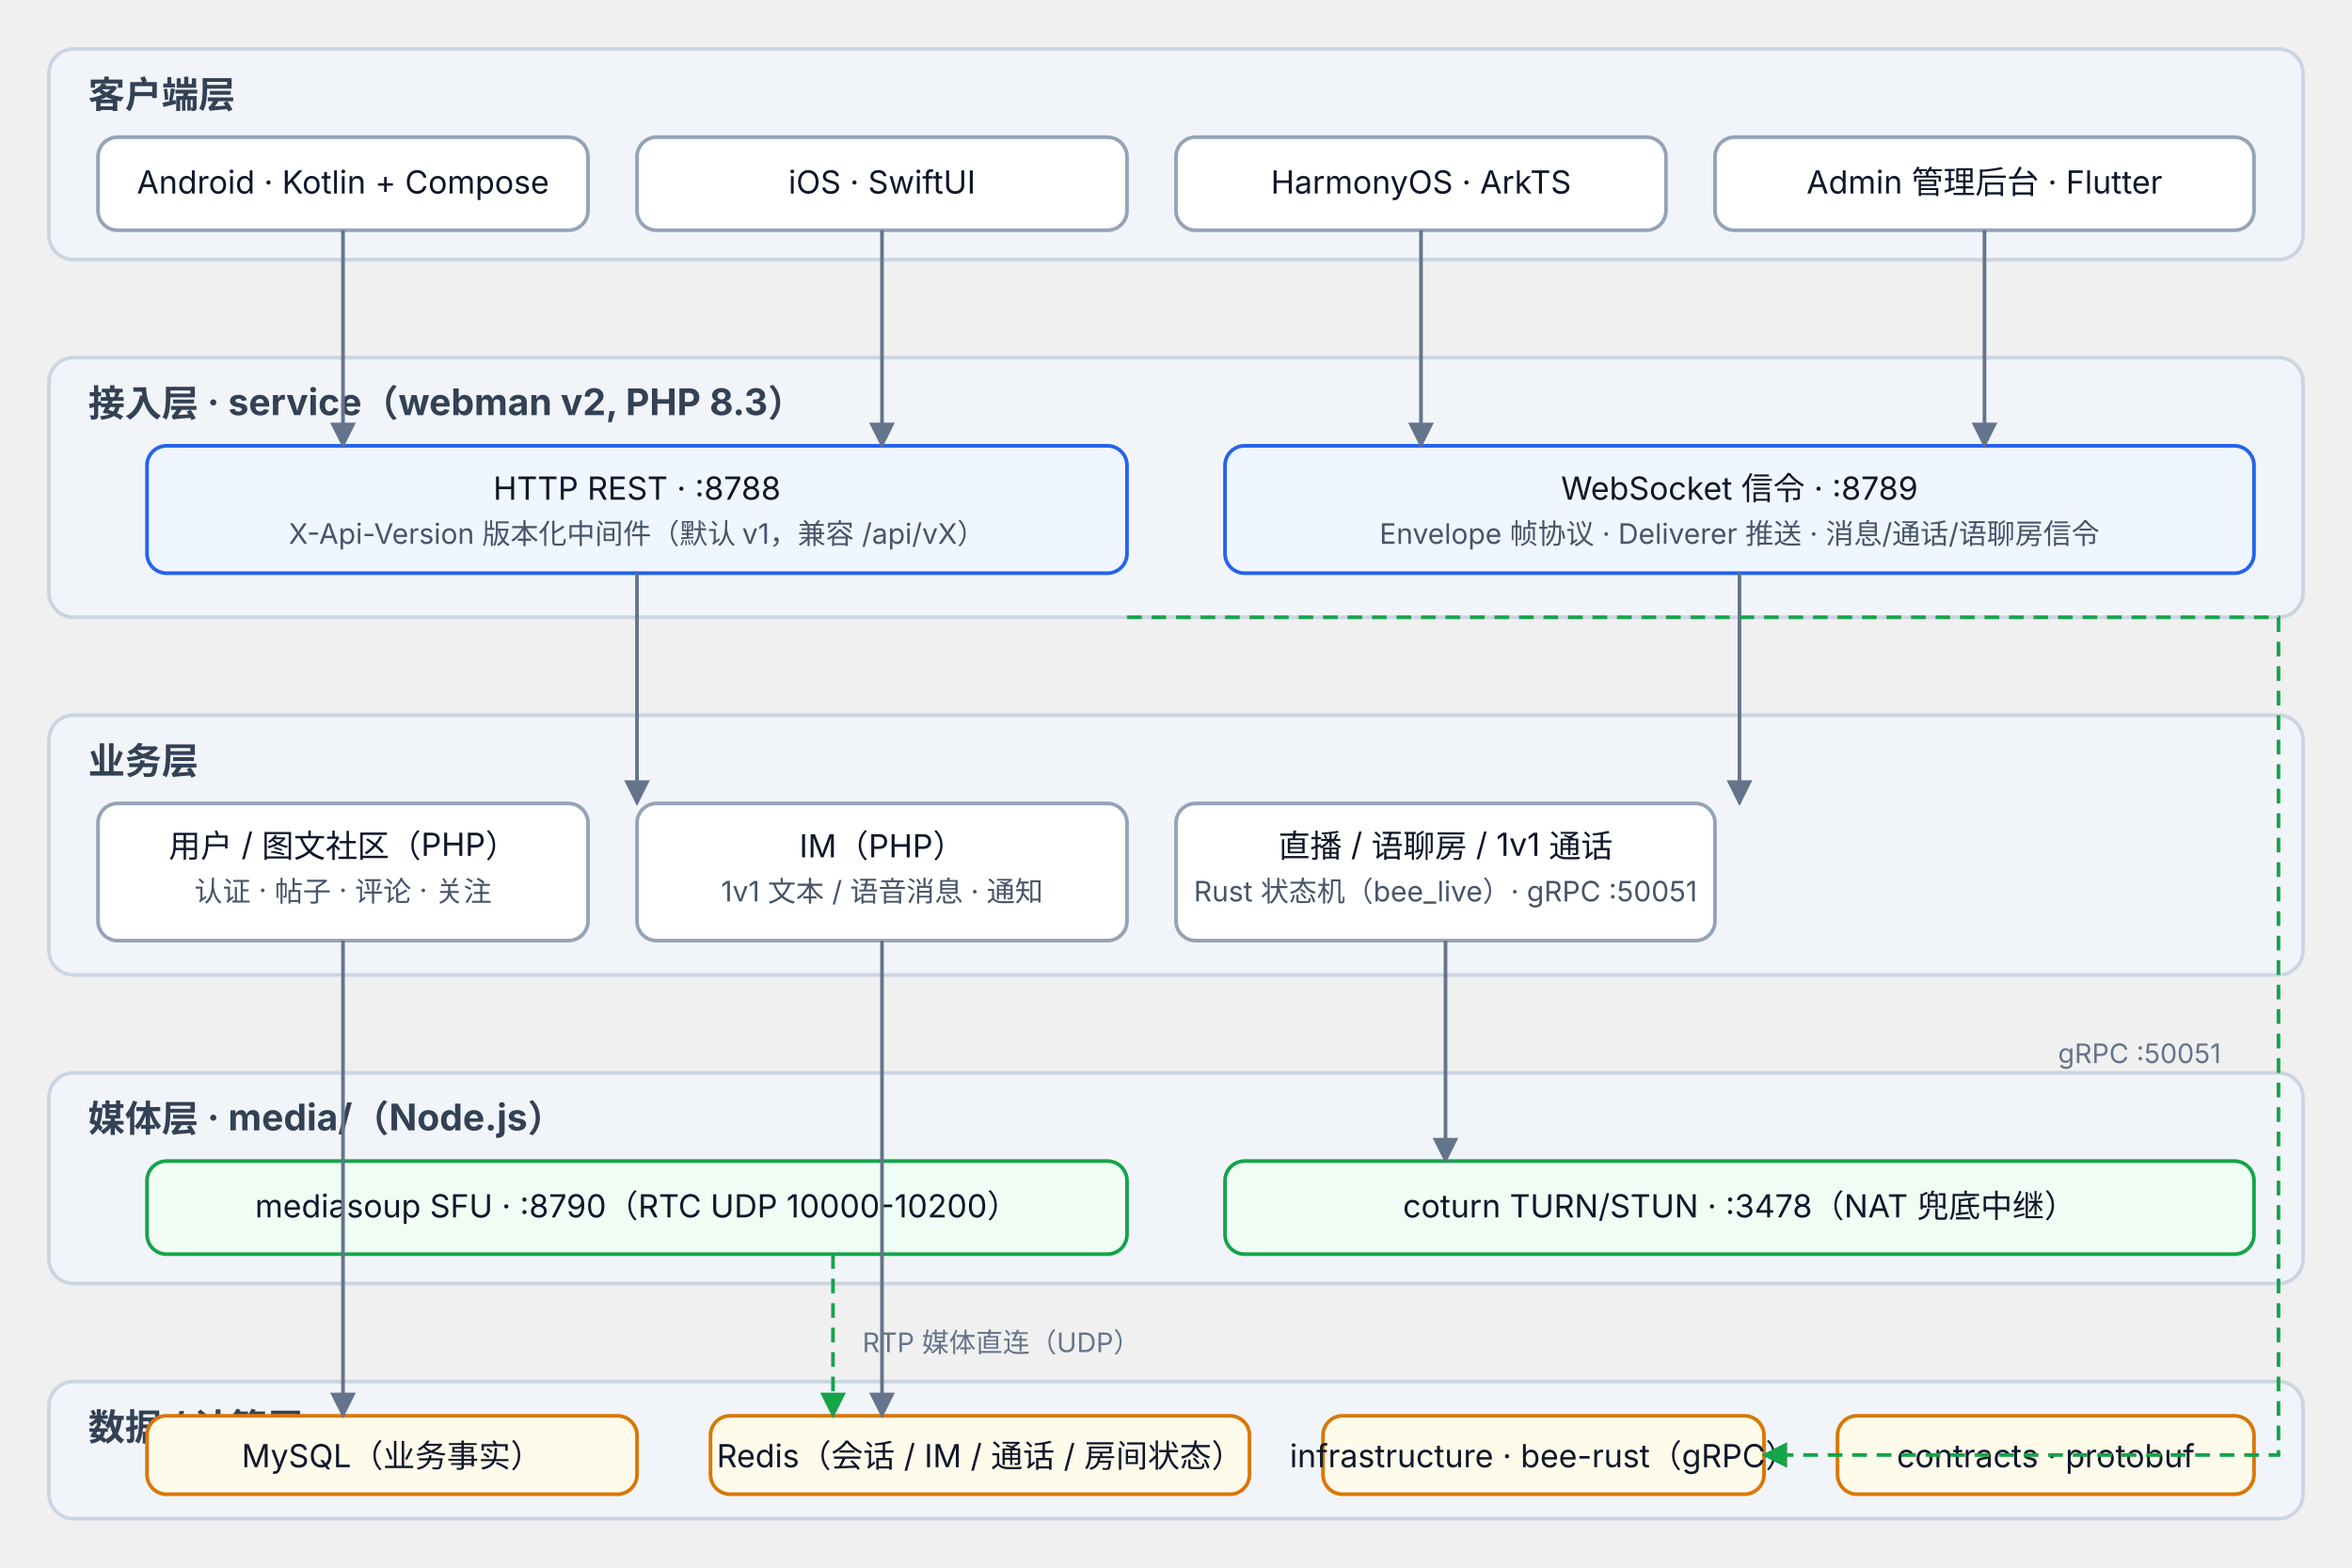
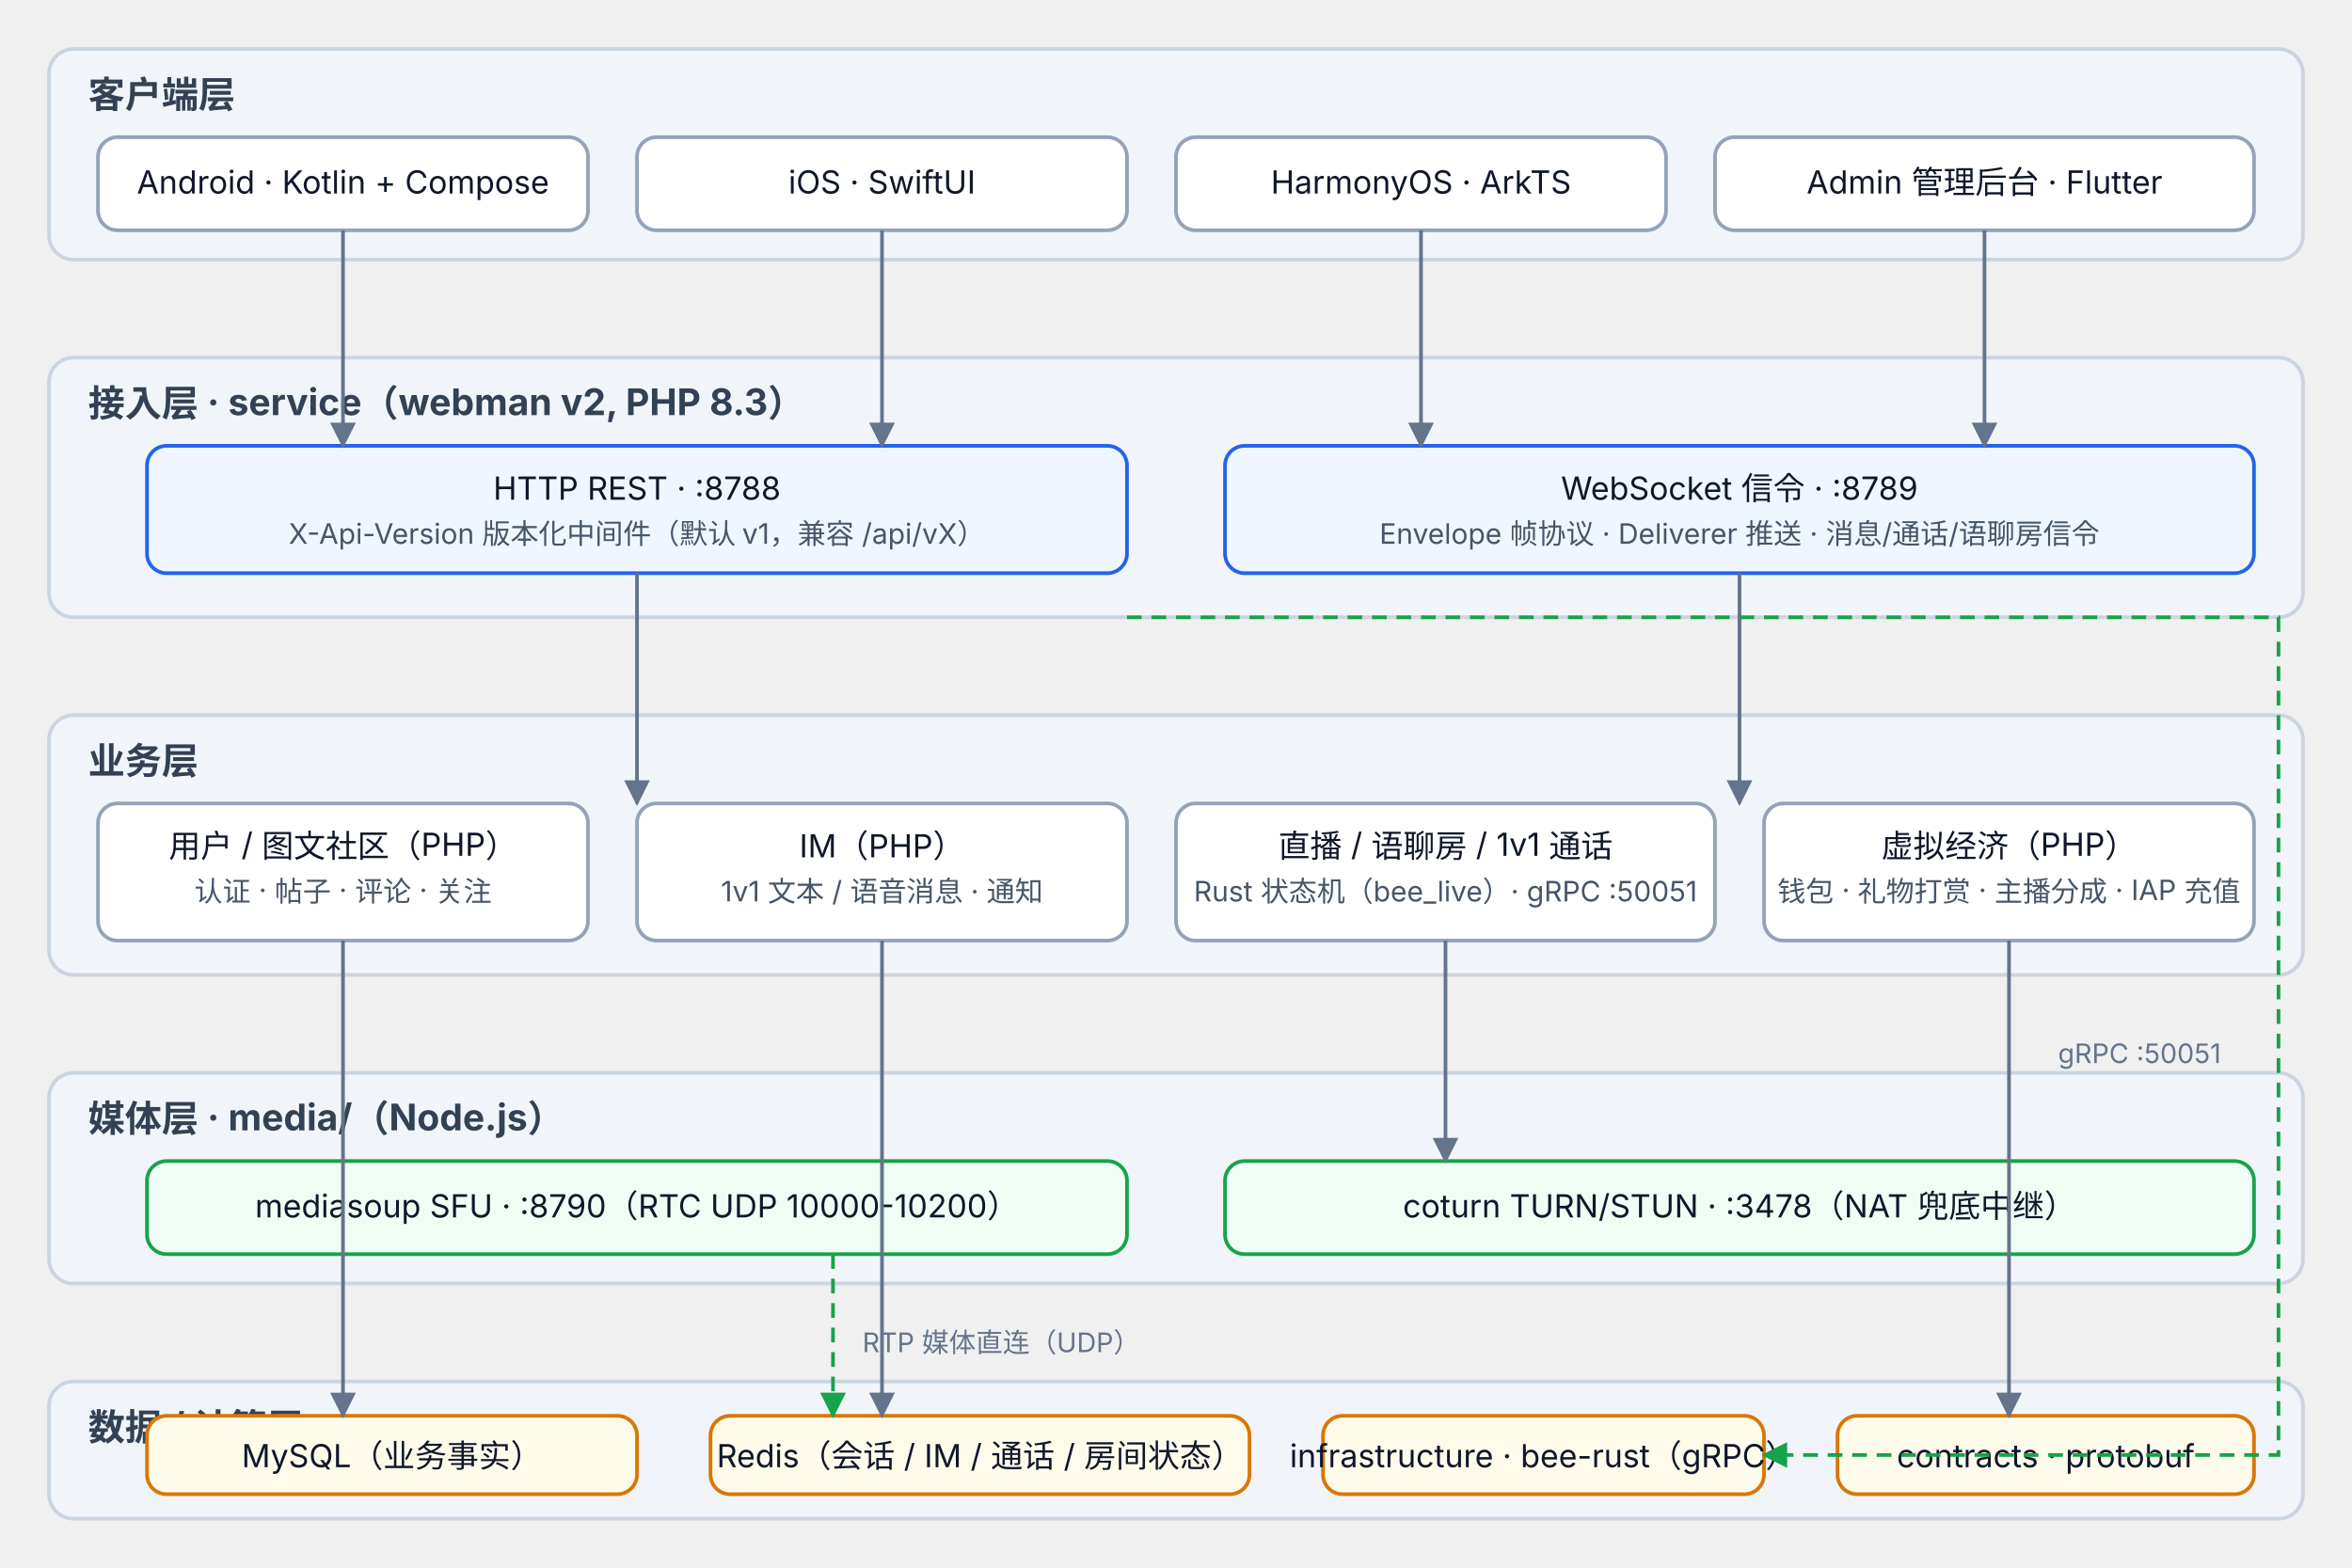
<svg xmlns="http://www.w3.org/2000/svg" viewBox="0 0 960 640" width="100%" font-family="system-ui, -apple-system, 'Segoe UI', 'PingFang SC', 'Microsoft YaHei', sans-serif">
  <defs>
    <marker id="arr" viewBox="0 0 10 10" refX="9" refY="5" markerWidth="7" markerHeight="7" orient="auto-start-reverse">
      <path d="M 0 0 L 10 5 L 0 10 z" fill="#64748b" />
    </marker>
    <marker id="arrg" viewBox="0 0 10 10" refX="9" refY="5" markerWidth="7" markerHeight="7" orient="auto-start-reverse">
      <path d="M 0 0 L 10 5 L 0 10 z" fill="#16a34a" />
    </marker>
  </defs>
  <style>
    .layer { fill: #f1f5f9; stroke: #cbd5e1; stroke-width: 1.5; rx: 10 }
    .box   { fill: #ffffff; stroke: #94a3b8; stroke-width: 1.5; rx: 8 }
    .boxb  { fill: #eff6ff; stroke: #2563eb; stroke-width: 1.5; rx: 8 }
    .boxg  { fill: #f0fdf4; stroke: #16a34a; stroke-width: 1.5; rx: 8 }
    .boxy  { fill: #fffbeb; stroke: #d97706; stroke-width: 1.5; rx: 8 }
    .lt    { font-size: 15px; font-weight: 700; fill: #334155 }
    .t     { font-size: 13px; fill: #0f172a; text-anchor: middle }
    .ts    { font-size: 11.5px; fill: #475569; text-anchor: middle }
    .edge  { stroke: #64748b; stroke-width: 1.5; fill: none; marker-end: url(#arr) }
    .edgeg { stroke: #16a34a; stroke-width: 1.5; fill: none; stroke-dasharray: 6 4; marker-end: url(#arrg) }
    .el    { font-size: 11px; fill: #64748b }
  </style>
  <g>
    <rect class="layer" x="20" y="20" width="920" height="86" />
    <text class="lt" x="36" y="44">客户端层</text>
    <rect class="box" x="40" y="56" width="200" height="38" />
    <text class="t" x="140" y="79">Android · Kotlin + Compose</text>
    <rect class="box" x="260" y="56" width="200" height="38" />
    <text class="t" x="360" y="79">iOS · SwiftUI</text>
    <rect class="box" x="480" y="56" width="200" height="38" />
    <text class="t" x="580" y="79">HarmonyOS · ArkTS</text>
    <rect class="box" x="700" y="56" width="220" height="38" />
    <text class="t" x="810" y="79">Admin 管理后台 · Flutter</text>
  </g>
  <g>
    <rect class="layer" x="20" y="146" width="920" height="106" />
    <text class="lt" x="36" y="170">接入层 · service（webman v2, PHP 8.3）</text>
    <rect class="boxb" x="60" y="182" width="400" height="52" />
    <text class="t" x="260" y="204">HTTP REST · :8788</text>
    <text class="ts" x="260" y="222">X-Api-Version 版本化中间件（默认 v1，兼容 /api/vX）</text>
    <rect class="boxb" x="500" y="182" width="420" height="52" />
    <text class="t" x="710" y="204">WebSocket 信令 · :8789</text>
    <text class="ts" x="710" y="222">Envelope 帧协议 · Deliverer 推送 · 消息/通话/语聊房信令</text>
  </g>
  <g>
    <rect class="layer" x="20" y="292" width="920" height="106" />
    <text class="lt" x="36" y="316">业务层</text>
    <rect class="box" x="40" y="328" width="200" height="56" />
    <text class="t" x="140" y="350">用户 / 图文社区（PHP）</text>
    <text class="ts" x="140" y="368">认证 · 帖子 · 评论 · 关注</text>
    <rect class="box" x="260" y="328" width="200" height="56" />
    <text class="t" x="360" y="350">IM（PHP）</text>
    <text class="ts" x="360" y="368">1v1 文本 / 语音消息 · 通知</text>
    <rect class="box" x="480" y="328" width="220" height="56" />
    <text class="t" x="590" y="350">直播 / 语聊房 / 1v1 通话</text>
    <text class="ts" x="590" y="368">Rust 状态机（bee_live）· gRPC :50051</text>
+     <rect class="box" x="720" y="328" width="200" height="56" />
+     <text class="t" x="820" y="350">虚拟经济（PHP）</text>
+     <text class="ts" x="820" y="368">钱包 · 礼物打赏 · 主播分成 · IAP 充值</text>
  </g>
  <g>
    <rect class="layer" x="20" y="438" width="920" height="86" />
    <text class="lt" x="36" y="462">媒体层 · media/（Node.js）</text>
    <rect class="boxg" x="60" y="474" width="400" height="38" />
    <text class="t" x="260" y="497">mediasoup SFU · :8790（RTC UDP 10000-10200）</text>
    <rect class="boxg" x="500" y="474" width="420" height="38" />
    <text class="t" x="710" y="497">coturn TURN/STUN · :3478（NAT 兜底中继）</text>
  </g>
  <g>
    <rect class="layer" x="20" y="564" width="920" height="56" />
    <text class="lt" x="36" y="588">数据 / 计算层</text>
    <rect class="boxy" x="60" y="578" width="200" height="32" />
    <text class="t" x="160" y="599">MySQL（业务事实）</text>
    <rect class="boxy" x="290" y="578" width="220" height="32" />
    <text class="t" x="400" y="599">Redis（会话 / IM / 通话 / 房间状态）</text>
    <rect class="boxy" x="540" y="578" width="180" height="32" />
    <text class="t" x="630" y="599">infrastructure · bee-rust（gRPC）</text>
    <rect class="boxy" x="750" y="578" width="170" height="32" />
    <text class="t" x="835" y="599">contracts · protobuf</text>
  </g>
  <path class="edge" d="M 140 94 L 140 182" />
  <path class="edge" d="M 360 94 L 360 182" />
  <path class="edge" d="M 580 94 L 580 182" />
  <path class="edge" d="M 810 94 L 810 182" />
  <path class="edge" d="M 260 234 L 260 328" />
  <path class="edge" d="M 710 234 L 710 328" />
  <path class="edgeg" d="M 460 252 L 930 252 L 930 594 L 720 594" />
  <text class="el" x="840" y="434">gRPC :50051</text>
  <path class="edge" d="M 590 384 L 590 474" />
  <path class="edge" d="M 140 384 L 140 578" />
  <path class="edge" d="M 360 384 L 360 578" />
+   <path class="edge" d="M 820 384 L 820 578" />
  <path class="edgeg" d="M 340 512 L 340 578" />
  <text class="el" x="352" y="552">RTP 媒体直连（UDP）</text>
</svg>
